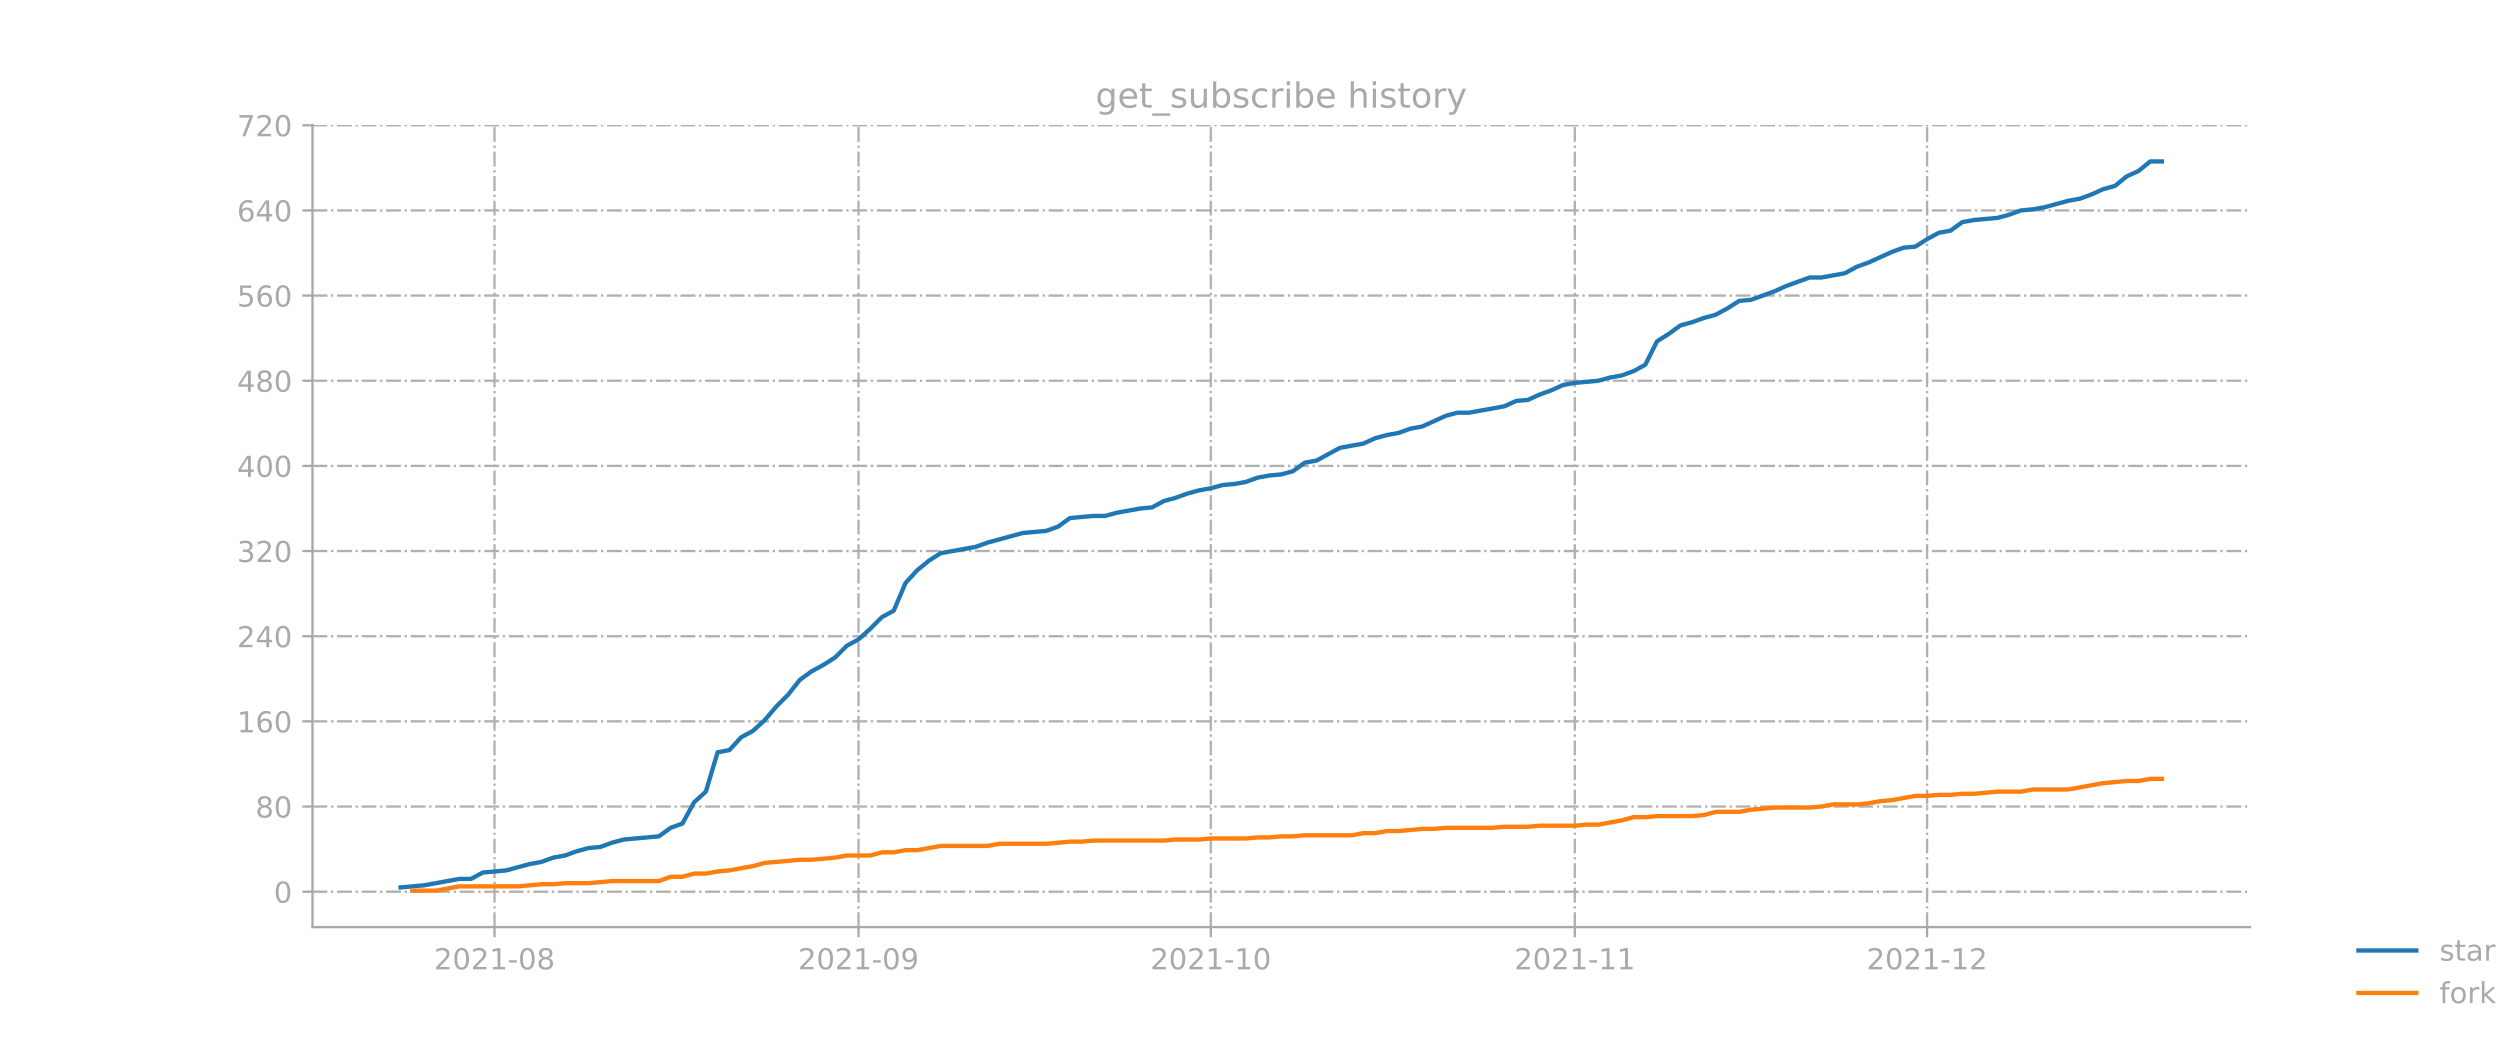
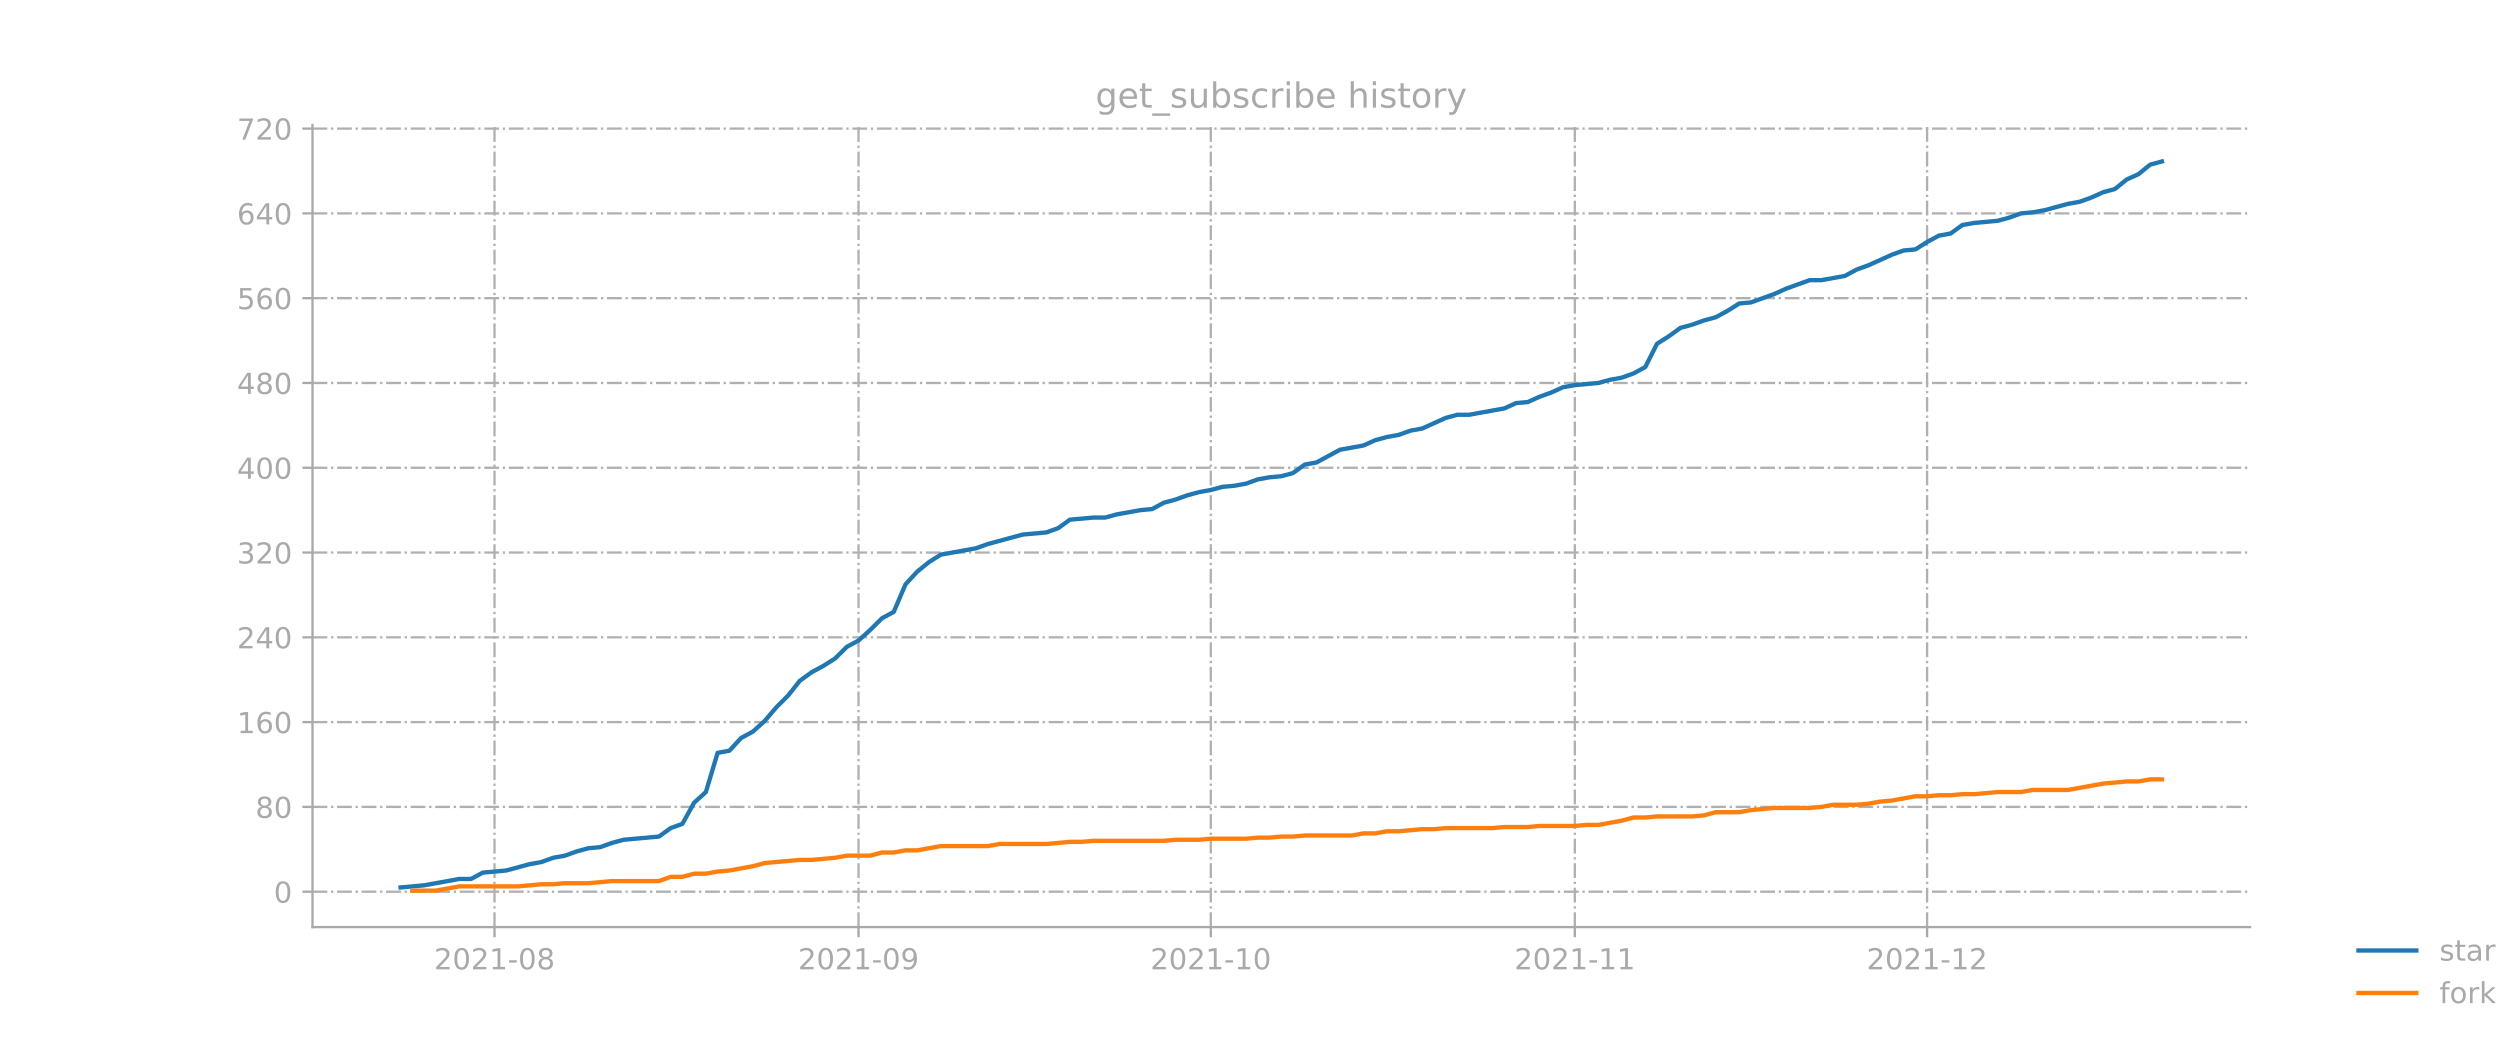
<svg xmlns="http://www.w3.org/2000/svg" xmlns:xlink="http://www.w3.org/1999/xlink" width="864pt" height="360pt" viewBox="0 0 864 360" version="1.1">
  <defs>
    <style type="text/css">*{stroke-linejoin: round; stroke-linecap: butt}</style>
  </defs>
  <g id="figure_1">
    <g id="patch_1">
      <path d="M 0 360  L 864 360  L 864 0  L 0 0  L 0 360  z " style="fill: none; opacity: 0" />
    </g>
    <g id="axes_1">
      <g id="patch_2">
        <path d="M 108 320.4  L 777.6 320.4  L 777.6 43.2  L 108 43.2  L 108 320.4  z " style="fill: none; opacity: 0" />
      </g>
      <g id="matplotlib.axis_1">
        <g id="xtick_1">
          <g id="line2d_1">
-             <path d="M 170.902 320.4  L 170.902 43.2  " clip-path="url(#pcf8a491075)" style="fill: none; stroke-dasharray: 5.12,1.28,0.8,1.28; stroke-dashoffset: 0; stroke: #b0b0b0; stroke-width: 0.8" />
+             <path d="M 170.902 320.4  L 170.902 43.2  " clip-path="url(#pa4f6f03588)" style="fill: none; stroke-dasharray: 5.12,1.28,0.8,1.28; stroke-dashoffset: 0; stroke: #b0b0b0; stroke-width: 0.8" />
          </g>
          <g id="line2d_2">
            <defs>
-               <path id="m2a01f81e28" d="M 0 0  L 0 3.5  " style="stroke: #a9a9a9; stroke-width: 0.8" />
+               <path id="m5558cc5bc2" d="M 0 0  L 0 3.5  " style="stroke: #a9a9a9; stroke-width: 0.8" />
            </defs>
            <g>
-               <use xlink:href="#m2a01f81e28" x="170.902" y="320.4" style="fill: #a9a9a9; stroke: #a9a9a9; stroke-width: 0.8" />
+               <use xlink:href="#m5558cc5bc2" x="170.902" y="320.4" style="fill: #a9a9a9; stroke: #a9a9a9; stroke-width: 0.8" />
            </g>
          </g>
          <g id="text_1">
            <g style="fill: #a9a9a9" transform="translate(150.0104 334.9984)scale(0.1 -0.1)">
              <defs>
                <path id="DejaVuSans-32" d="M 1228 531  L 3431 531  L 3431 0  L 469 0  L 469 531  Q 828 903 1448 1529  Q 2069 2156 2228 2338  Q 2531 2678 2651 2914  Q 2772 3150 2772 3378  Q 2772 3750 2511 3984  Q 2250 4219 1831 4219  Q 1534 4219 1204 4116  Q 875 4013 500 3803  L 500 4441  Q 881 4594 1212 4672  Q 1544 4750 1819 4750  Q 2544 4750 2975 4387  Q 3406 4025 3406 3419  Q 3406 3131 3298 2873  Q 3191 2616 2906 2266  Q 2828 2175 2409 1742  Q 1991 1309 1228 531  z " transform="scale(0.015625)" />
                <path id="DejaVuSans-30" d="M 2034 4250  Q 1547 4250 1301 3770  Q 1056 3291 1056 2328  Q 1056 1369 1301 889  Q 1547 409 2034 409  Q 2525 409 2770 889  Q 3016 1369 3016 2328  Q 3016 3291 2770 3770  Q 2525 4250 2034 4250  z M 2034 4750  Q 2819 4750 3233 4129  Q 3647 3509 3647 2328  Q 3647 1150 3233 529  Q 2819 -91 2034 -91  Q 1250 -91 836 529  Q 422 1150 422 2328  Q 422 3509 836 4129  Q 1250 4750 2034 4750  z " transform="scale(0.015625)" />
                <path id="DejaVuSans-31" d="M 794 531  L 1825 531  L 1825 4091  L 703 3866  L 703 4441  L 1819 4666  L 2450 4666  L 2450 531  L 3481 531  L 3481 0  L 794 0  L 794 531  z " transform="scale(0.015625)" />
                <path id="DejaVuSans-2d" d="M 313 2009  L 1997 2009  L 1997 1497  L 313 1497  L 313 2009  z " transform="scale(0.015625)" />
                <path id="DejaVuSans-38" d="M 2034 2216  Q 1584 2216 1326 1975  Q 1069 1734 1069 1313  Q 1069 891 1326 650  Q 1584 409 2034 409  Q 2484 409 2743 651  Q 3003 894 3003 1313  Q 3003 1734 2745 1975  Q 2488 2216 2034 2216  z M 1403 2484  Q 997 2584 770 2862  Q 544 3141 544 3541  Q 544 4100 942 4425  Q 1341 4750 2034 4750  Q 2731 4750 3128 4425  Q 3525 4100 3525 3541  Q 3525 3141 3298 2862  Q 3072 2584 2669 2484  Q 3125 2378 3379 2068  Q 3634 1759 3634 1313  Q 3634 634 3220 271  Q 2806 -91 2034 -91  Q 1263 -91 848 271  Q 434 634 434 1313  Q 434 1759 690 2068  Q 947 2378 1403 2484  z M 1172 3481  Q 1172 3119 1398 2916  Q 1625 2713 2034 2713  Q 2441 2713 2670 2916  Q 2900 3119 2900 3481  Q 2900 3844 2670 4047  Q 2441 4250 2034 4250  Q 1625 4250 1398 4047  Q 1172 3844 1172 3481  z " transform="scale(0.015625)" />
              </defs>
              <use xlink:href="#DejaVuSans-32" />
              <use xlink:href="#DejaVuSans-30" x="63.623" />
              <use xlink:href="#DejaVuSans-32" x="127.246" />
              <use xlink:href="#DejaVuSans-31" x="190.869" />
              <use xlink:href="#DejaVuSans-2d" x="254.492" />
              <use xlink:href="#DejaVuSans-30" x="290.576" />
              <use xlink:href="#DejaVuSans-38" x="354.199" />
            </g>
          </g>
        </g>
        <g id="xtick_2">
          <g id="line2d_3">
-             <path d="M 296.705 320.4  L 296.705 43.2  " clip-path="url(#pcf8a491075)" style="fill: none; stroke-dasharray: 5.12,1.28,0.8,1.28; stroke-dashoffset: 0; stroke: #b0b0b0; stroke-width: 0.8" />
+             <path d="M 296.705 320.4  L 296.705 43.2  " clip-path="url(#pa4f6f03588)" style="fill: none; stroke-dasharray: 5.12,1.28,0.8,1.28; stroke-dashoffset: 0; stroke: #b0b0b0; stroke-width: 0.8" />
          </g>
          <g id="line2d_4">
            <g>
-               <use xlink:href="#m2a01f81e28" x="296.705" y="320.4" style="fill: #a9a9a9; stroke: #a9a9a9; stroke-width: 0.8" />
+               <use xlink:href="#m5558cc5bc2" x="296.705" y="320.4" style="fill: #a9a9a9; stroke: #a9a9a9; stroke-width: 0.8" />
            </g>
          </g>
          <g id="text_2">
            <g style="fill: #a9a9a9" transform="translate(275.814 334.9984)scale(0.1 -0.1)">
              <defs>
                <path id="DejaVuSans-39" d="M 703 97  L 703 672  Q 941 559 1184 500  Q 1428 441 1663 441  Q 2288 441 2617 861  Q 2947 1281 2994 2138  Q 2813 1869 2534 1725  Q 2256 1581 1919 1581  Q 1219 1581 811 2004  Q 403 2428 403 3163  Q 403 3881 828 4315  Q 1253 4750 1959 4750  Q 2769 4750 3195 4129  Q 3622 3509 3622 2328  Q 3622 1225 3098 567  Q 2575 -91 1691 -91  Q 1453 -91 1209 -44  Q 966 3 703 97  z M 1959 2075  Q 2384 2075 2632 2365  Q 2881 2656 2881 3163  Q 2881 3666 2632 3958  Q 2384 4250 1959 4250  Q 1534 4250 1286 3958  Q 1038 3666 1038 3163  Q 1038 2656 1286 2365  Q 1534 2075 1959 2075  z " transform="scale(0.015625)" />
              </defs>
              <use xlink:href="#DejaVuSans-32" />
              <use xlink:href="#DejaVuSans-30" x="63.623" />
              <use xlink:href="#DejaVuSans-32" x="127.246" />
              <use xlink:href="#DejaVuSans-31" x="190.869" />
              <use xlink:href="#DejaVuSans-2d" x="254.492" />
              <use xlink:href="#DejaVuSans-30" x="290.576" />
              <use xlink:href="#DejaVuSans-39" x="354.199" />
            </g>
          </g>
        </g>
        <g id="xtick_3">
          <g id="line2d_5">
-             <path d="M 418.451 320.4  L 418.451 43.2  " clip-path="url(#pcf8a491075)" style="fill: none; stroke-dasharray: 5.12,1.28,0.8,1.28; stroke-dashoffset: 0; stroke: #b0b0b0; stroke-width: 0.8" />
+             <path d="M 418.451 320.4  L 418.451 43.2  " clip-path="url(#pa4f6f03588)" style="fill: none; stroke-dasharray: 5.12,1.28,0.8,1.28; stroke-dashoffset: 0; stroke: #b0b0b0; stroke-width: 0.8" />
          </g>
          <g id="line2d_6">
            <g>
-               <use xlink:href="#m2a01f81e28" x="418.451" y="320.4" style="fill: #a9a9a9; stroke: #a9a9a9; stroke-width: 0.8" />
+               <use xlink:href="#m5558cc5bc2" x="418.451" y="320.4" style="fill: #a9a9a9; stroke: #a9a9a9; stroke-width: 0.8" />
            </g>
          </g>
          <g id="text_3">
            <g style="fill: #a9a9a9" transform="translate(397.5595 334.9984)scale(0.1 -0.1)">
              <use xlink:href="#DejaVuSans-32" />
              <use xlink:href="#DejaVuSans-30" x="63.623" />
              <use xlink:href="#DejaVuSans-32" x="127.246" />
              <use xlink:href="#DejaVuSans-31" x="190.869" />
              <use xlink:href="#DejaVuSans-2d" x="254.492" />
              <use xlink:href="#DejaVuSans-31" x="290.576" />
              <use xlink:href="#DejaVuSans-30" x="354.199" />
            </g>
          </g>
        </g>
        <g id="xtick_4">
          <g id="line2d_7">
-             <path d="M 544.255 320.4  L 544.255 43.2  " clip-path="url(#pcf8a491075)" style="fill: none; stroke-dasharray: 5.12,1.28,0.8,1.28; stroke-dashoffset: 0; stroke: #b0b0b0; stroke-width: 0.8" />
+             <path d="M 544.255 320.4  L 544.255 43.2  " clip-path="url(#pa4f6f03588)" style="fill: none; stroke-dasharray: 5.12,1.28,0.8,1.28; stroke-dashoffset: 0; stroke: #b0b0b0; stroke-width: 0.8" />
          </g>
          <g id="line2d_8">
            <g>
-               <use xlink:href="#m2a01f81e28" x="544.255" y="320.4" style="fill: #a9a9a9; stroke: #a9a9a9; stroke-width: 0.8" />
+               <use xlink:href="#m5558cc5bc2" x="544.255" y="320.4" style="fill: #a9a9a9; stroke: #a9a9a9; stroke-width: 0.8" />
            </g>
          </g>
          <g id="text_4">
            <g style="fill: #a9a9a9" transform="translate(523.3631 334.9984)scale(0.1 -0.1)">
              <use xlink:href="#DejaVuSans-32" />
              <use xlink:href="#DejaVuSans-30" x="63.623" />
              <use xlink:href="#DejaVuSans-32" x="127.246" />
              <use xlink:href="#DejaVuSans-31" x="190.869" />
              <use xlink:href="#DejaVuSans-2d" x="254.492" />
              <use xlink:href="#DejaVuSans-31" x="290.576" />
              <use xlink:href="#DejaVuSans-31" x="354.199" />
            </g>
          </g>
        </g>
        <g id="xtick_5">
          <g id="line2d_9">
-             <path d="M 666 320.4  L 666 43.2  " clip-path="url(#pcf8a491075)" style="fill: none; stroke-dasharray: 5.12,1.28,0.8,1.28; stroke-dashoffset: 0; stroke: #b0b0b0; stroke-width: 0.8" />
+             <path d="M 666 320.4  L 666 43.2  " clip-path="url(#pa4f6f03588)" style="fill: none; stroke-dasharray: 5.12,1.28,0.8,1.28; stroke-dashoffset: 0; stroke: #b0b0b0; stroke-width: 0.8" />
          </g>
          <g id="line2d_10">
            <g>
-               <use xlink:href="#m2a01f81e28" x="666" y="320.4" style="fill: #a9a9a9; stroke: #a9a9a9; stroke-width: 0.8" />
+               <use xlink:href="#m5558cc5bc2" x="666" y="320.4" style="fill: #a9a9a9; stroke: #a9a9a9; stroke-width: 0.8" />
            </g>
          </g>
          <g id="text_5">
            <g style="fill: #a9a9a9" transform="translate(645.1086 334.9984)scale(0.1 -0.1)">
              <use xlink:href="#DejaVuSans-32" />
              <use xlink:href="#DejaVuSans-30" x="63.623" />
              <use xlink:href="#DejaVuSans-32" x="127.246" />
              <use xlink:href="#DejaVuSans-31" x="190.869" />
              <use xlink:href="#DejaVuSans-2d" x="254.492" />
              <use xlink:href="#DejaVuSans-31" x="290.576" />
              <use xlink:href="#DejaVuSans-32" x="354.199" />
            </g>
          </g>
        </g>
      </g>
      <g id="matplotlib.axis_2">
        <g id="ytick_1">
          <g id="line2d_11">
-             <path d="M 108 308.168  L 777.6 308.168  " clip-path="url(#pcf8a491075)" style="fill: none; stroke-dasharray: 5.12,1.28,0.8,1.28; stroke-dashoffset: 0; stroke: #b0b0b0; stroke-width: 0.8" />
+             <path d="M 108 308.166  L 777.6 308.166  " clip-path="url(#pa4f6f03588)" style="fill: none; stroke-dasharray: 5.12,1.28,0.8,1.28; stroke-dashoffset: 0; stroke: #b0b0b0; stroke-width: 0.8" />
          </g>
          <g id="line2d_12">
            <defs>
-               <path id="m33d801a191" d="M 0 0  L -3.5 0  " style="stroke: #a9a9a9; stroke-width: 0.8" />
+               <path id="me61e5d5f44" d="M 0 0  L -3.5 0  " style="stroke: #a9a9a9; stroke-width: 0.8" />
            </defs>
            <g>
-               <use xlink:href="#m33d801a191" x="108" y="308.168" style="fill: #a9a9a9; stroke: #a9a9a9; stroke-width: 0.8" />
+               <use xlink:href="#me61e5d5f44" x="108" y="308.166" style="fill: #a9a9a9; stroke: #a9a9a9; stroke-width: 0.8" />
            </g>
          </g>
          <g id="text_6">
-             <g style="fill: #a9a9a9" transform="translate(94.6375 311.9671)scale(0.1 -0.1)">
+             <g style="fill: #a9a9a9" transform="translate(94.6375 311.9655)scale(0.1 -0.1)">
              <use xlink:href="#DejaVuSans-30" />
            </g>
          </g>
        </g>
        <g id="ytick_2">
          <g id="line2d_13">
-             <path d="M 108 278.737  L 777.6 278.737  " clip-path="url(#pcf8a491075)" style="fill: none; stroke-dasharray: 5.12,1.28,0.8,1.28; stroke-dashoffset: 0; stroke: #b0b0b0; stroke-width: 0.8" />
+             <path d="M 108 278.864  L 777.6 278.864  " clip-path="url(#pa4f6f03588)" style="fill: none; stroke-dasharray: 5.12,1.28,0.8,1.28; stroke-dashoffset: 0; stroke: #b0b0b0; stroke-width: 0.8" />
          </g>
          <g id="line2d_14">
            <g>
-               <use xlink:href="#m33d801a191" x="108" y="278.737" style="fill: #a9a9a9; stroke: #a9a9a9; stroke-width: 0.8" />
+               <use xlink:href="#me61e5d5f44" x="108" y="278.864" style="fill: #a9a9a9; stroke: #a9a9a9; stroke-width: 0.8" />
            </g>
          </g>
          <g id="text_7">
-             <g style="fill: #a9a9a9" transform="translate(88.275 282.5364)scale(0.1 -0.1)">
+             <g style="fill: #a9a9a9" transform="translate(88.275 282.6632)scale(0.1 -0.1)">
              <use xlink:href="#DejaVuSans-38" />
              <use xlink:href="#DejaVuSans-30" x="63.623" />
            </g>
          </g>
        </g>
        <g id="ytick_3">
          <g id="line2d_15">
-             <path d="M 108 249.307  L 777.6 249.307  " clip-path="url(#pcf8a491075)" style="fill: none; stroke-dasharray: 5.12,1.28,0.8,1.28; stroke-dashoffset: 0; stroke: #b0b0b0; stroke-width: 0.8" />
+             <path d="M 108 249.562  L 777.6 249.562  " clip-path="url(#pa4f6f03588)" style="fill: none; stroke-dasharray: 5.12,1.28,0.8,1.28; stroke-dashoffset: 0; stroke: #b0b0b0; stroke-width: 0.8" />
          </g>
          <g id="line2d_16">
            <g>
-               <use xlink:href="#m33d801a191" x="108" y="249.307" style="fill: #a9a9a9; stroke: #a9a9a9; stroke-width: 0.8" />
+               <use xlink:href="#me61e5d5f44" x="108" y="249.562" style="fill: #a9a9a9; stroke: #a9a9a9; stroke-width: 0.8" />
            </g>
          </g>
          <g id="text_8">
-             <g style="fill: #a9a9a9" transform="translate(81.9125 253.1058)scale(0.1 -0.1)">
+             <g style="fill: #a9a9a9" transform="translate(81.9125 253.3608)scale(0.1 -0.1)">
              <defs>
                <path id="DejaVuSans-36" d="M 2113 2584  Q 1688 2584 1439 2293  Q 1191 2003 1191 1497  Q 1191 994 1439 701  Q 1688 409 2113 409  Q 2538 409 2786 701  Q 3034 994 3034 1497  Q 3034 2003 2786 2293  Q 2538 2584 2113 2584  z M 3366 4563  L 3366 3988  Q 3128 4100 2886 4159  Q 2644 4219 2406 4219  Q 1781 4219 1451 3797  Q 1122 3375 1075 2522  Q 1259 2794 1537 2939  Q 1816 3084 2150 3084  Q 2853 3084 3261 2657  Q 3669 2231 3669 1497  Q 3669 778 3244 343  Q 2819 -91 2113 -91  Q 1303 -91 875 529  Q 447 1150 447 2328  Q 447 3434 972 4092  Q 1497 4750 2381 4750  Q 2619 4750 2861 4703  Q 3103 4656 3366 4563  z " transform="scale(0.015625)" />
              </defs>
              <use xlink:href="#DejaVuSans-31" />
              <use xlink:href="#DejaVuSans-36" x="63.623" />
              <use xlink:href="#DejaVuSans-30" x="127.246" />
            </g>
          </g>
        </g>
        <g id="ytick_4">
          <g id="line2d_17">
-             <path d="M 108 219.876  L 777.6 219.876  " clip-path="url(#pcf8a491075)" style="fill: none; stroke-dasharray: 5.12,1.28,0.8,1.28; stroke-dashoffset: 0; stroke: #b0b0b0; stroke-width: 0.8" />
+             <path d="M 108 220.259  L 777.6 220.259  " clip-path="url(#pa4f6f03588)" style="fill: none; stroke-dasharray: 5.12,1.28,0.8,1.28; stroke-dashoffset: 0; stroke: #b0b0b0; stroke-width: 0.8" />
          </g>
          <g id="line2d_18">
            <g>
-               <use xlink:href="#m33d801a191" x="108" y="219.876" style="fill: #a9a9a9; stroke: #a9a9a9; stroke-width: 0.8" />
+               <use xlink:href="#me61e5d5f44" x="108" y="220.259" style="fill: #a9a9a9; stroke: #a9a9a9; stroke-width: 0.8" />
            </g>
          </g>
          <g id="text_9">
-             <g style="fill: #a9a9a9" transform="translate(81.9125 223.6751)scale(0.1 -0.1)">
+             <g style="fill: #a9a9a9" transform="translate(81.9125 224.0585)scale(0.1 -0.1)">
              <defs>
                <path id="DejaVuSans-34" d="M 2419 4116  L 825 1625  L 2419 1625  L 2419 4116  z M 2253 4666  L 3047 4666  L 3047 1625  L 3713 1625  L 3713 1100  L 3047 1100  L 3047 0  L 2419 0  L 2419 1100  L 313 1100  L 313 1709  L 2253 4666  z " transform="scale(0.015625)" />
              </defs>
              <use xlink:href="#DejaVuSans-32" />
              <use xlink:href="#DejaVuSans-34" x="63.623" />
              <use xlink:href="#DejaVuSans-30" x="127.246" />
            </g>
          </g>
        </g>
        <g id="ytick_5">
          <g id="line2d_19">
-             <path d="M 108 190.445  L 777.6 190.445  " clip-path="url(#pcf8a491075)" style="fill: none; stroke-dasharray: 5.12,1.28,0.8,1.28; stroke-dashoffset: 0; stroke: #b0b0b0; stroke-width: 0.8" />
+             <path d="M 108 190.957  L 777.6 190.957  " clip-path="url(#pa4f6f03588)" style="fill: none; stroke-dasharray: 5.12,1.28,0.8,1.28; stroke-dashoffset: 0; stroke: #b0b0b0; stroke-width: 0.8" />
          </g>
          <g id="line2d_20">
            <g>
-               <use xlink:href="#m33d801a191" x="108" y="190.445" style="fill: #a9a9a9; stroke: #a9a9a9; stroke-width: 0.8" />
+               <use xlink:href="#me61e5d5f44" x="108" y="190.957" style="fill: #a9a9a9; stroke: #a9a9a9; stroke-width: 0.8" />
            </g>
          </g>
          <g id="text_10">
-             <g style="fill: #a9a9a9" transform="translate(81.9125 194.2445)scale(0.1 -0.1)">
+             <g style="fill: #a9a9a9" transform="translate(81.9125 194.7562)scale(0.1 -0.1)">
              <defs>
                <path id="DejaVuSans-33" d="M 2597 2516  Q 3050 2419 3304 2112  Q 3559 1806 3559 1356  Q 3559 666 3084 287  Q 2609 -91 1734 -91  Q 1441 -91 1130 -33  Q 819 25 488 141  L 488 750  Q 750 597 1062 519  Q 1375 441 1716 441  Q 2309 441 2620 675  Q 2931 909 2931 1356  Q 2931 1769 2642 2001  Q 2353 2234 1838 2234  L 1294 2234  L 1294 2753  L 1863 2753  Q 2328 2753 2575 2939  Q 2822 3125 2822 3475  Q 2822 3834 2567 4026  Q 2313 4219 1838 4219  Q 1578 4219 1281 4162  Q 984 4106 628 3988  L 628 4550  Q 988 4650 1302 4700  Q 1616 4750 1894 4750  Q 2613 4750 3031 4423  Q 3450 4097 3450 3541  Q 3450 3153 3228 2886  Q 3006 2619 2597 2516  z " transform="scale(0.015625)" />
              </defs>
              <use xlink:href="#DejaVuSans-33" />
              <use xlink:href="#DejaVuSans-32" x="63.623" />
              <use xlink:href="#DejaVuSans-30" x="127.246" />
            </g>
          </g>
        </g>
        <g id="ytick_6">
          <g id="line2d_21">
-             <path d="M 108 161.015  L 777.6 161.015  " clip-path="url(#pcf8a491075)" style="fill: none; stroke-dasharray: 5.12,1.28,0.8,1.28; stroke-dashoffset: 0; stroke: #b0b0b0; stroke-width: 0.8" />
+             <path d="M 108 161.655  L 777.6 161.655  " clip-path="url(#pa4f6f03588)" style="fill: none; stroke-dasharray: 5.12,1.28,0.8,1.28; stroke-dashoffset: 0; stroke: #b0b0b0; stroke-width: 0.8" />
          </g>
          <g id="line2d_22">
            <g>
-               <use xlink:href="#m33d801a191" x="108" y="161.015" style="fill: #a9a9a9; stroke: #a9a9a9; stroke-width: 0.8" />
+               <use xlink:href="#me61e5d5f44" x="108" y="161.655" style="fill: #a9a9a9; stroke: #a9a9a9; stroke-width: 0.8" />
            </g>
          </g>
          <g id="text_11">
-             <g style="fill: #a9a9a9" transform="translate(81.9125 164.8138)scale(0.1 -0.1)">
+             <g style="fill: #a9a9a9" transform="translate(81.9125 165.4539)scale(0.1 -0.1)">
              <use xlink:href="#DejaVuSans-34" />
              <use xlink:href="#DejaVuSans-30" x="63.623" />
              <use xlink:href="#DejaVuSans-30" x="127.246" />
            </g>
          </g>
        </g>
        <g id="ytick_7">
          <g id="line2d_23">
-             <path d="M 108 131.584  L 777.6 131.584  " clip-path="url(#pcf8a491075)" style="fill: none; stroke-dasharray: 5.12,1.28,0.8,1.28; stroke-dashoffset: 0; stroke: #b0b0b0; stroke-width: 0.8" />
+             <path d="M 108 132.352  L 777.6 132.352  " clip-path="url(#pa4f6f03588)" style="fill: none; stroke-dasharray: 5.12,1.28,0.8,1.28; stroke-dashoffset: 0; stroke: #b0b0b0; stroke-width: 0.8" />
          </g>
          <g id="line2d_24">
            <g>
-               <use xlink:href="#m33d801a191" x="108" y="131.584" style="fill: #a9a9a9; stroke: #a9a9a9; stroke-width: 0.8" />
+               <use xlink:href="#me61e5d5f44" x="108" y="132.352" style="fill: #a9a9a9; stroke: #a9a9a9; stroke-width: 0.8" />
            </g>
          </g>
          <g id="text_12">
-             <g style="fill: #a9a9a9" transform="translate(81.9125 135.3832)scale(0.1 -0.1)">
+             <g style="fill: #a9a9a9" transform="translate(81.9125 136.1515)scale(0.1 -0.1)">
              <use xlink:href="#DejaVuSans-34" />
              <use xlink:href="#DejaVuSans-38" x="63.623" />
              <use xlink:href="#DejaVuSans-30" x="127.246" />
            </g>
          </g>
        </g>
        <g id="ytick_8">
          <g id="line2d_25">
-             <path d="M 108 102.153  L 777.6 102.153  " clip-path="url(#pcf8a491075)" style="fill: none; stroke-dasharray: 5.12,1.28,0.8,1.28; stroke-dashoffset: 0; stroke: #b0b0b0; stroke-width: 0.8" />
+             <path d="M 108 103.05  L 777.6 103.05  " clip-path="url(#pa4f6f03588)" style="fill: none; stroke-dasharray: 5.12,1.28,0.8,1.28; stroke-dashoffset: 0; stroke: #b0b0b0; stroke-width: 0.8" />
          </g>
          <g id="line2d_26">
            <g>
-               <use xlink:href="#m33d801a191" x="108" y="102.153" style="fill: #a9a9a9; stroke: #a9a9a9; stroke-width: 0.8" />
+               <use xlink:href="#me61e5d5f44" x="108" y="103.05" style="fill: #a9a9a9; stroke: #a9a9a9; stroke-width: 0.8" />
            </g>
          </g>
          <g id="text_13">
-             <g style="fill: #a9a9a9" transform="translate(81.9125 105.9525)scale(0.1 -0.1)">
+             <g style="fill: #a9a9a9" transform="translate(81.9125 106.8492)scale(0.1 -0.1)">
              <defs>
                <path id="DejaVuSans-35" d="M 691 4666  L 3169 4666  L 3169 4134  L 1269 4134  L 1269 2991  Q 1406 3038 1543 3061  Q 1681 3084 1819 3084  Q 2600 3084 3056 2656  Q 3513 2228 3513 1497  Q 3513 744 3044 326  Q 2575 -91 1722 -91  Q 1428 -91 1123 -41  Q 819 9 494 109  L 494 744  Q 775 591 1075 516  Q 1375 441 1709 441  Q 2250 441 2565 725  Q 2881 1009 2881 1497  Q 2881 1984 2565 2268  Q 2250 2553 1709 2553  Q 1456 2553 1204 2497  Q 953 2441 691 2322  L 691 4666  z " transform="scale(0.015625)" />
              </defs>
              <use xlink:href="#DejaVuSans-35" />
              <use xlink:href="#DejaVuSans-36" x="63.623" />
              <use xlink:href="#DejaVuSans-30" x="127.246" />
            </g>
          </g>
        </g>
        <g id="ytick_9">
          <g id="line2d_27">
-             <path d="M 108 72.723  L 777.6 72.723  " clip-path="url(#pcf8a491075)" style="fill: none; stroke-dasharray: 5.12,1.28,0.8,1.28; stroke-dashoffset: 0; stroke: #b0b0b0; stroke-width: 0.8" />
+             <path d="M 108 73.748  L 777.6 73.748  " clip-path="url(#pa4f6f03588)" style="fill: none; stroke-dasharray: 5.12,1.28,0.8,1.28; stroke-dashoffset: 0; stroke: #b0b0b0; stroke-width: 0.8" />
          </g>
          <g id="line2d_28">
            <g>
-               <use xlink:href="#m33d801a191" x="108" y="72.723" style="fill: #a9a9a9; stroke: #a9a9a9; stroke-width: 0.8" />
+               <use xlink:href="#me61e5d5f44" x="108" y="73.748" style="fill: #a9a9a9; stroke: #a9a9a9; stroke-width: 0.8" />
            </g>
          </g>
          <g id="text_14">
-             <g style="fill: #a9a9a9" transform="translate(81.9125 76.52185)scale(0.1 -0.1)">
+             <g style="fill: #a9a9a9" transform="translate(81.9125 77.54689)scale(0.1 -0.1)">
              <use xlink:href="#DejaVuSans-36" />
              <use xlink:href="#DejaVuSans-34" x="63.623" />
              <use xlink:href="#DejaVuSans-30" x="127.246" />
            </g>
          </g>
        </g>
        <g id="ytick_10">
          <g id="line2d_29">
-             <path d="M 108 43.292  L 777.6 43.292  " clip-path="url(#pcf8a491075)" style="fill: none; stroke-dasharray: 5.12,1.28,0.8,1.28; stroke-dashoffset: 0; stroke: #b0b0b0; stroke-width: 0.8" />
+             <path d="M 108 44.445  L 777.6 44.445  " clip-path="url(#pa4f6f03588)" style="fill: none; stroke-dasharray: 5.12,1.28,0.8,1.28; stroke-dashoffset: 0; stroke: #b0b0b0; stroke-width: 0.8" />
          </g>
          <g id="line2d_30">
            <g>
-               <use xlink:href="#m33d801a191" x="108" y="43.292" style="fill: #a9a9a9; stroke: #a9a9a9; stroke-width: 0.8" />
+               <use xlink:href="#me61e5d5f44" x="108" y="44.445" style="fill: #a9a9a9; stroke: #a9a9a9; stroke-width: 0.8" />
            </g>
          </g>
          <g id="text_15">
-             <g style="fill: #a9a9a9" transform="translate(81.9125 47.09119)scale(0.1 -0.1)">
+             <g style="fill: #a9a9a9" transform="translate(81.9125 48.24457)scale(0.1 -0.1)">
              <defs>
                <path id="DejaVuSans-37" d="M 525 4666  L 3525 4666  L 3525 4397  L 1831 0  L 1172 0  L 2766 4134  L 525 4134  L 525 4666  z " transform="scale(0.015625)" />
              </defs>
              <use xlink:href="#DejaVuSans-37" />
              <use xlink:href="#DejaVuSans-32" x="63.623" />
              <use xlink:href="#DejaVuSans-30" x="127.246" />
            </g>
          </g>
        </g>
      </g>
      <g id="line2d_31">
-         <path d="M 138.436 306.696  L 146.553 305.961  L 158.727 303.753  L 162.785 303.753  L 166.844 301.546  L 174.96 300.81  L 183.076 298.603  L 187.135 297.867  L 191.193 296.396  L 195.251 295.66  L 199.309 294.188  L 203.367 293.085  L 207.425 292.717  L 211.484 291.245  L 215.542 290.142  L 227.716 289.038  L 231.775 286.095  L 235.833 284.623  L 239.891 277.266  L 243.949 273.587  L 248.007 259.975  L 252.065 259.239  L 256.124 254.825  L 260.182 252.618  L 264.24 248.939  L 268.298 244.156  L 272.356 240.109  L 276.415 234.959  L 280.473 232.016  L 284.531 229.809  L 288.589 227.234  L 292.647 223.187  L 296.705 220.98  L 300.764 217.301  L 304.822 213.254  L 308.88 211.047  L 312.938 201.482  L 316.996 197.067  L 321.055 193.756  L 325.113 191.181  L 337.287 188.974  L 341.345 187.502  L 353.52 184.191  L 361.636 183.455  L 365.695 181.984  L 369.753 179.041  L 377.869 178.305  L 381.927 178.305  L 385.985 177.201  L 394.102 175.73  L 398.16 175.362  L 402.218 173.155  L 406.276 172.051  L 410.335 170.58  L 414.393 169.476  L 418.451 168.74  L 422.509 167.636  L 426.567 167.269  L 430.625 166.533  L 434.684 165.061  L 438.742 164.326  L 442.8 163.958  L 446.858 162.854  L 450.916 159.911  L 454.975 159.175  L 463.091 154.761  L 471.207 153.289  L 475.265 151.45  L 479.324 150.346  L 483.382 149.61  L 487.44 148.139  L 491.498 147.403  L 499.615 143.724  L 503.673 142.62  L 507.731 142.62  L 519.905 140.413  L 523.964 138.574  L 528.022 138.206  L 532.08 136.366  L 536.138 134.895  L 540.196 133.055  L 544.255 132.32  L 552.371 131.584  L 556.429 130.48  L 560.487 129.745  L 564.545 128.273  L 568.604 126.066  L 572.662 117.972  L 576.72 115.397  L 580.778 112.454  L 584.836 111.35  L 588.895 109.879  L 592.953 108.775  L 597.011 106.568  L 601.069 103.993  L 605.127 103.625  L 613.244 100.682  L 617.302 98.842  L 625.418 95.899  L 629.476 95.899  L 637.593 94.428  L 641.651 92.22  L 645.709 90.749  L 653.825 87.07  L 657.884 85.599  L 661.942 85.231  L 666 82.655  L 670.058 80.448  L 674.116 79.712  L 678.175 76.769  L 682.233 76.034  L 690.349 75.298  L 694.407 74.194  L 698.465 72.723  L 702.524 72.355  L 706.582 71.619  L 714.698 69.412  L 718.756 68.676  L 722.815 67.204  L 726.873 65.365  L 730.931 64.261  L 734.989 60.95  L 739.047 59.111  L 743.105 55.8  L 747.164 55.8  L 747.164 55.8  " clip-path="url(#pcf8a491075)" style="fill: none; stroke: #1f77b4; stroke-width: 1.5; stroke-linecap: square" />
+         <path d="M 138.436 306.701  L 146.553 305.969  L 158.727 303.771  L 162.785 303.771  L 166.844 301.573  L 174.96 300.841  L 183.076 298.643  L 187.135 297.91  L 191.193 296.445  L 195.251 295.713  L 199.309 294.248  L 203.367 293.149  L 207.425 292.783  L 211.484 291.317  L 215.542 290.219  L 227.716 289.12  L 231.775 286.19  L 235.833 284.724  L 239.891 277.399  L 243.949 273.736  L 248.007 260.184  L 252.065 259.451  L 256.124 255.056  L 260.182 252.858  L 264.24 249.195  L 268.298 244.434  L 272.356 240.405  L 276.415 235.277  L 280.473 232.347  L 284.531 230.149  L 288.589 227.585  L 292.647 223.556  L 296.705 221.358  L 300.764 217.695  L 304.822 213.666  L 308.88 211.469  L 312.938 201.945  L 316.996 197.55  L 321.055 194.253  L 325.113 191.69  L 337.287 189.492  L 341.345 188.027  L 353.52 184.73  L 361.636 183.998  L 365.695 182.533  L 369.753 179.602  L 377.869 178.87  L 381.927 178.87  L 385.985 177.771  L 394.102 176.306  L 398.16 175.94  L 402.218 173.742  L 406.276 172.643  L 410.335 171.178  L 414.393 170.079  L 418.451 169.347  L 422.509 168.248  L 426.567 167.881  L 430.625 167.149  L 434.684 165.684  L 438.742 164.951  L 442.8 164.585  L 446.858 163.486  L 450.916 160.556  L 454.975 159.823  L 463.091 155.428  L 471.207 153.963  L 475.265 152.131  L 479.324 151.033  L 483.382 150.3  L 487.44 148.835  L 491.498 148.102  L 499.615 144.44  L 503.673 143.341  L 507.731 143.341  L 519.905 141.143  L 523.964 139.312  L 528.022 138.945  L 532.08 137.114  L 536.138 135.649  L 540.196 133.817  L 544.255 133.085  L 552.371 132.352  L 556.429 131.253  L 560.487 130.521  L 564.545 129.056  L 568.604 126.858  L 572.662 118.8  L 576.72 116.236  L 580.778 113.306  L 584.836 112.207  L 588.895 110.742  L 592.953 109.643  L 597.011 107.445  L 601.069 104.881  L 605.127 104.515  L 613.244 101.585  L 617.302 99.753  L 625.418 96.823  L 629.476 96.823  L 637.593 95.358  L 641.651 93.16  L 645.709 91.695  L 653.825 88.033  L 657.884 86.567  L 661.942 86.201  L 666 83.637  L 670.058 81.44  L 674.116 80.707  L 678.175 77.777  L 682.233 77.044  L 690.349 76.312  L 694.407 75.213  L 698.465 73.748  L 702.524 73.381  L 706.582 72.649  L 714.698 70.451  L 718.756 69.719  L 722.815 68.253  L 726.873 66.422  L 730.931 65.323  L 734.989 62.027  L 739.047 60.195  L 743.105 56.899  L 747.164 55.8  L 747.164 55.8  " clip-path="url(#pa4f6f03588)" style="fill: none; stroke: #1f77b4; stroke-width: 1.5; stroke-linecap: square" />
      </g>
      <g id="line2d_32">
-         <path d="M 142.495 307.8  L 150.611 307.8  L 158.727 306.328  L 179.018 306.328  L 187.135 305.593  L 191.193 305.593  L 195.251 305.225  L 203.367 305.225  L 211.484 304.489  L 227.716 304.489  L 231.775 303.018  L 235.833 303.018  L 239.891 301.914  L 243.949 301.914  L 248.007 301.178  L 252.065 300.81  L 260.182 299.339  L 264.24 298.235  L 276.415 297.131  L 280.473 297.131  L 288.589 296.396  L 292.647 295.66  L 300.764 295.66  L 304.822 294.556  L 308.88 294.556  L 312.938 293.82  L 316.996 293.82  L 325.113 292.349  L 341.345 292.349  L 345.404 291.613  L 361.636 291.613  L 369.753 290.877  L 373.811 290.877  L 377.869 290.509  L 402.218 290.509  L 406.276 290.142  L 414.393 290.142  L 418.451 289.774  L 430.625 289.774  L 434.684 289.406  L 438.742 289.406  L 442.8 289.038  L 446.858 289.038  L 450.916 288.67  L 467.149 288.67  L 471.207 287.934  L 475.265 287.934  L 479.324 287.199  L 483.382 287.199  L 491.498 286.463  L 495.556 286.463  L 499.615 286.095  L 515.847 286.095  L 519.905 285.727  L 528.022 285.727  L 532.08 285.359  L 544.255 285.359  L 548.313 284.991  L 552.371 284.991  L 560.487 283.52  L 564.545 282.416  L 568.604 282.416  L 572.662 282.048  L 584.836 282.048  L 588.895 281.68  L 592.953 280.577  L 601.069 280.577  L 605.127 279.841  L 613.244 279.105  L 625.418 279.105  L 629.476 278.737  L 633.535 278.001  L 641.651 278.001  L 645.709 277.634  L 649.767 276.898  L 653.825 276.53  L 661.942 275.058  L 666 275.058  L 670.058 274.691  L 674.116 274.691  L 678.175 274.323  L 682.233 274.323  L 690.349 273.587  L 698.465 273.587  L 702.524 272.851  L 714.698 272.851  L 726.873 270.644  L 734.989 269.908  L 739.047 269.908  L 743.105 269.172  L 747.164 269.172  L 747.164 269.172  " clip-path="url(#pcf8a491075)" style="fill: none; stroke: #ff7f0e; stroke-width: 1.5; stroke-linecap: square" />
+         <path d="M 142.495 307.8  L 150.611 307.8  L 158.727 306.335  L 179.018 306.335  L 187.135 305.602  L 191.193 305.602  L 195.251 305.236  L 203.367 305.236  L 211.484 304.503  L 227.716 304.503  L 231.775 303.038  L 235.833 303.038  L 239.891 301.94  L 243.949 301.94  L 248.007 301.207  L 252.065 300.841  L 260.182 299.376  L 264.24 298.277  L 276.415 297.178  L 280.473 297.178  L 288.589 296.445  L 292.647 295.713  L 300.764 295.713  L 304.822 294.614  L 308.88 294.614  L 312.938 293.881  L 316.996 293.881  L 325.113 292.416  L 341.345 292.416  L 345.404 291.684  L 361.636 291.684  L 369.753 290.951  L 373.811 290.951  L 377.869 290.585  L 402.218 290.585  L 406.276 290.219  L 414.393 290.219  L 418.451 289.852  L 430.625 289.852  L 434.684 289.486  L 438.742 289.486  L 442.8 289.12  L 446.858 289.12  L 450.916 288.753  L 467.149 288.753  L 471.207 288.021  L 475.265 288.021  L 479.324 287.288  L 483.382 287.288  L 491.498 286.556  L 495.556 286.556  L 499.615 286.19  L 515.847 286.19  L 519.905 285.823  L 528.022 285.823  L 532.08 285.457  L 544.255 285.457  L 548.313 285.091  L 552.371 285.091  L 560.487 283.626  L 564.545 282.527  L 568.604 282.527  L 572.662 282.16  L 584.836 282.16  L 588.895 281.794  L 592.953 280.695  L 601.069 280.695  L 605.127 279.963  L 613.244 279.23  L 625.418 279.23  L 629.476 278.864  L 633.535 278.131  L 641.651 278.131  L 645.709 277.765  L 649.767 277.033  L 653.825 276.666  L 661.942 275.201  L 666 275.201  L 670.058 274.835  L 674.116 274.835  L 678.175 274.469  L 682.233 274.469  L 690.349 273.736  L 698.465 273.736  L 702.524 273.003  L 714.698 273.003  L 726.873 270.806  L 734.989 270.073  L 739.047 270.073  L 743.105 269.341  L 747.164 269.341  L 747.164 269.341  " clip-path="url(#pa4f6f03588)" style="fill: none; stroke: #ff7f0e; stroke-width: 1.5; stroke-linecap: square" />
      </g>
      <g id="patch_3">
        <path d="M 108 320.4  L 108 43.2  " style="fill: none; stroke: #a9a9a9; stroke-width: 0.8; stroke-linejoin: miter; stroke-linecap: square" />
      </g>
      <g id="patch_4">
        <path d="M 777.6 320.4  L 777.6 43.2  " style="fill: none" />
      </g>
      <g id="patch_5">
        <path d="M 108 320.4  L 777.6 320.4  " style="fill: none; stroke: #a9a9a9; stroke-width: 0.8; stroke-linejoin: miter; stroke-linecap: square" />
      </g>
      <g id="patch_6">
        <path d="M 108 43.2  L 777.6 43.2  " style="fill: none" />
      </g>
      <g id="text_16">
        <g style="fill: #a9a9a9" transform="translate(378.6075 37.2)scale(0.12 -0.12)">
          <defs>
            <path id="DejaVuSans-67" d="M 2906 1791  Q 2906 2416 2648 2759  Q 2391 3103 1925 3103  Q 1463 3103 1205 2759  Q 947 2416 947 1791  Q 947 1169 1205 825  Q 1463 481 1925 481  Q 2391 481 2648 825  Q 2906 1169 2906 1791  z M 3481 434  Q 3481 -459 3084 -895  Q 2688 -1331 1869 -1331  Q 1566 -1331 1297 -1286  Q 1028 -1241 775 -1147  L 775 -588  Q 1028 -725 1275 -790  Q 1522 -856 1778 -856  Q 2344 -856 2625 -561  Q 2906 -266 2906 331  L 2906 616  Q 2728 306 2450 153  Q 2172 0 1784 0  Q 1141 0 747 490  Q 353 981 353 1791  Q 353 2603 747 3093  Q 1141 3584 1784 3584  Q 2172 3584 2450 3431  Q 2728 3278 2906 2969  L 2906 3500  L 3481 3500  L 3481 434  z " transform="scale(0.015625)" />
            <path id="DejaVuSans-65" d="M 3597 1894  L 3597 1613  L 953 1613  Q 991 1019 1311 708  Q 1631 397 2203 397  Q 2534 397 2845 478  Q 3156 559 3463 722  L 3463 178  Q 3153 47 2828 -22  Q 2503 -91 2169 -91  Q 1331 -91 842 396  Q 353 884 353 1716  Q 353 2575 817 3079  Q 1281 3584 2069 3584  Q 2775 3584 3186 3129  Q 3597 2675 3597 1894  z M 3022 2063  Q 3016 2534 2758 2815  Q 2500 3097 2075 3097  Q 1594 3097 1305 2825  Q 1016 2553 972 2059  L 3022 2063  z " transform="scale(0.015625)" />
            <path id="DejaVuSans-74" d="M 1172 4494  L 1172 3500  L 2356 3500  L 2356 3053  L 1172 3053  L 1172 1153  Q 1172 725 1289 603  Q 1406 481 1766 481  L 2356 481  L 2356 0  L 1766 0  Q 1100 0 847 248  Q 594 497 594 1153  L 594 3053  L 172 3053  L 172 3500  L 594 3500  L 594 4494  L 1172 4494  z " transform="scale(0.015625)" />
            <path id="DejaVuSans-5f" d="M 3263 -1063  L 3263 -1509  L -63 -1509  L -63 -1063  L 3263 -1063  z " transform="scale(0.015625)" />
            <path id="DejaVuSans-73" d="M 2834 3397  L 2834 2853  Q 2591 2978 2328 3040  Q 2066 3103 1784 3103  Q 1356 3103 1142 2972  Q 928 2841 928 2578  Q 928 2378 1081 2264  Q 1234 2150 1697 2047  L 1894 2003  Q 2506 1872 2764 1633  Q 3022 1394 3022 966  Q 3022 478 2636 193  Q 2250 -91 1575 -91  Q 1294 -91 989 -36  Q 684 19 347 128  L 347 722  Q 666 556 975 473  Q 1284 391 1588 391  Q 1994 391 2212 530  Q 2431 669 2431 922  Q 2431 1156 2273 1281  Q 2116 1406 1581 1522  L 1381 1569  Q 847 1681 609 1914  Q 372 2147 372 2553  Q 372 3047 722 3315  Q 1072 3584 1716 3584  Q 2034 3584 2315 3537  Q 2597 3491 2834 3397  z " transform="scale(0.015625)" />
            <path id="DejaVuSans-75" d="M 544 1381  L 544 3500  L 1119 3500  L 1119 1403  Q 1119 906 1312 657  Q 1506 409 1894 409  Q 2359 409 2629 706  Q 2900 1003 2900 1516  L 2900 3500  L 3475 3500  L 3475 0  L 2900 0  L 2900 538  Q 2691 219 2414 64  Q 2138 -91 1772 -91  Q 1169 -91 856 284  Q 544 659 544 1381  z M 1991 3584  L 1991 3584  z " transform="scale(0.015625)" />
            <path id="DejaVuSans-62" d="M 3116 1747  Q 3116 2381 2855 2742  Q 2594 3103 2138 3103  Q 1681 3103 1420 2742  Q 1159 2381 1159 1747  Q 1159 1113 1420 752  Q 1681 391 2138 391  Q 2594 391 2855 752  Q 3116 1113 3116 1747  z M 1159 2969  Q 1341 3281 1617 3432  Q 1894 3584 2278 3584  Q 2916 3584 3314 3078  Q 3713 2572 3713 1747  Q 3713 922 3314 415  Q 2916 -91 2278 -91  Q 1894 -91 1617 61  Q 1341 213 1159 525  L 1159 0  L 581 0  L 581 4863  L 1159 4863  L 1159 2969  z " transform="scale(0.015625)" />
            <path id="DejaVuSans-63" d="M 3122 3366  L 3122 2828  Q 2878 2963 2633 3030  Q 2388 3097 2138 3097  Q 1578 3097 1268 2742  Q 959 2388 959 1747  Q 959 1106 1268 751  Q 1578 397 2138 397  Q 2388 397 2633 464  Q 2878 531 3122 666  L 3122 134  Q 2881 22 2623 -34  Q 2366 -91 2075 -91  Q 1284 -91 818 406  Q 353 903 353 1747  Q 353 2603 823 3093  Q 1294 3584 2113 3584  Q 2378 3584 2631 3529  Q 2884 3475 3122 3366  z " transform="scale(0.015625)" />
            <path id="DejaVuSans-72" d="M 2631 2963  Q 2534 3019 2420 3045  Q 2306 3072 2169 3072  Q 1681 3072 1420 2755  Q 1159 2438 1159 1844  L 1159 0  L 581 0  L 581 3500  L 1159 3500  L 1159 2956  Q 1341 3275 1631 3429  Q 1922 3584 2338 3584  Q 2397 3584 2469 3576  Q 2541 3569 2628 3553  L 2631 2963  z " transform="scale(0.015625)" />
            <path id="DejaVuSans-69" d="M 603 3500  L 1178 3500  L 1178 0  L 603 0  L 603 3500  z M 603 4863  L 1178 4863  L 1178 4134  L 603 4134  L 603 4863  z " transform="scale(0.015625)" />
            <path id="DejaVuSans-20" transform="scale(0.015625)" />
            <path id="DejaVuSans-68" d="M 3513 2113  L 3513 0  L 2938 0  L 2938 2094  Q 2938 2591 2744 2837  Q 2550 3084 2163 3084  Q 1697 3084 1428 2787  Q 1159 2491 1159 1978  L 1159 0  L 581 0  L 581 4863  L 1159 4863  L 1159 2956  Q 1366 3272 1645 3428  Q 1925 3584 2291 3584  Q 2894 3584 3203 3211  Q 3513 2838 3513 2113  z " transform="scale(0.015625)" />
            <path id="DejaVuSans-6f" d="M 1959 3097  Q 1497 3097 1228 2736  Q 959 2375 959 1747  Q 959 1119 1226 758  Q 1494 397 1959 397  Q 2419 397 2687 759  Q 2956 1122 2956 1747  Q 2956 2369 2687 2733  Q 2419 3097 1959 3097  z M 1959 3584  Q 2709 3584 3137 3096  Q 3566 2609 3566 1747  Q 3566 888 3137 398  Q 2709 -91 1959 -91  Q 1206 -91 779 398  Q 353 888 353 1747  Q 353 2609 779 3096  Q 1206 3584 1959 3584  z " transform="scale(0.015625)" />
            <path id="DejaVuSans-79" d="M 2059 -325  Q 1816 -950 1584 -1140  Q 1353 -1331 966 -1331  L 506 -1331  L 506 -850  L 844 -850  Q 1081 -850 1212 -737  Q 1344 -625 1503 -206  L 1606 56  L 191 3500  L 800 3500  L 1894 763  L 2988 3500  L 3597 3500  L 2059 -325  z " transform="scale(0.015625)" />
          </defs>
          <use xlink:href="#DejaVuSans-67" />
          <use xlink:href="#DejaVuSans-65" x="63.477" />
          <use xlink:href="#DejaVuSans-74" x="125" />
          <use xlink:href="#DejaVuSans-5f" x="164.209" />
          <use xlink:href="#DejaVuSans-73" x="214.209" />
          <use xlink:href="#DejaVuSans-75" x="266.309" />
          <use xlink:href="#DejaVuSans-62" x="329.688" />
          <use xlink:href="#DejaVuSans-73" x="393.164" />
          <use xlink:href="#DejaVuSans-63" x="445.264" />
          <use xlink:href="#DejaVuSans-72" x="500.244" />
          <use xlink:href="#DejaVuSans-69" x="541.357" />
          <use xlink:href="#DejaVuSans-62" x="569.141" />
          <use xlink:href="#DejaVuSans-65" x="632.617" />
          <use xlink:href="#DejaVuSans-20" x="694.141" />
          <use xlink:href="#DejaVuSans-68" x="725.928" />
          <use xlink:href="#DejaVuSans-69" x="789.307" />
          <use xlink:href="#DejaVuSans-73" x="817.09" />
          <use xlink:href="#DejaVuSans-74" x="869.189" />
          <use xlink:href="#DejaVuSans-6f" x="908.398" />
          <use xlink:href="#DejaVuSans-72" x="969.58" />
          <use xlink:href="#DejaVuSans-79" x="1010.693" />
        </g>
      </g>
      <g id="legend_1">
        <g id="line2d_33">
          <path d="M 815.08 328.498  L 825.08 328.498  L 835.08 328.498  " style="fill: none; stroke: #1f77b4; stroke-width: 1.5; stroke-linecap: square" />
        </g>
        <g id="text_17">
          <g style="fill: #a9a9a9" transform="translate(843.08 331.9984)scale(0.1 -0.1)">
            <defs>
              <path id="DejaVuSans-61" d="M 2194 1759  Q 1497 1759 1228 1600  Q 959 1441 959 1056  Q 959 750 1161 570  Q 1363 391 1709 391  Q 2188 391 2477 730  Q 2766 1069 2766 1631  L 2766 1759  L 2194 1759  z M 3341 1997  L 3341 0  L 2766 0  L 2766 531  Q 2569 213 2275 61  Q 1981 -91 1556 -91  Q 1019 -91 701 211  Q 384 513 384 1019  Q 384 1609 779 1909  Q 1175 2209 1959 2209  L 2766 2209  L 2766 2266  Q 2766 2663 2505 2880  Q 2244 3097 1772 3097  Q 1472 3097 1187 3025  Q 903 2953 641 2809  L 641 3341  Q 956 3463 1253 3523  Q 1550 3584 1831 3584  Q 2591 3584 2966 3190  Q 3341 2797 3341 1997  z " transform="scale(0.015625)" />
            </defs>
            <use xlink:href="#DejaVuSans-73" />
            <use xlink:href="#DejaVuSans-74" x="52.1" />
            <use xlink:href="#DejaVuSans-61" x="91.309" />
            <use xlink:href="#DejaVuSans-72" x="152.588" />
          </g>
        </g>
        <g id="line2d_34">
          <path d="M 815.08 343.177  L 825.08 343.177  L 835.08 343.177  " style="fill: none; stroke: #ff7f0e; stroke-width: 1.5; stroke-linecap: square" />
        </g>
        <g id="text_18">
          <g style="fill: #a9a9a9" transform="translate(843.08 346.6766)scale(0.1 -0.1)">
            <defs>
              <path id="DejaVuSans-66" d="M 2375 4863  L 2375 4384  L 1825 4384  Q 1516 4384 1395 4259  Q 1275 4134 1275 3809  L 1275 3500  L 2222 3500  L 2222 3053  L 1275 3053  L 1275 0  L 697 0  L 697 3053  L 147 3053  L 147 3500  L 697 3500  L 697 3744  Q 697 4328 969 4595  Q 1241 4863 1831 4863  L 2375 4863  z " transform="scale(0.015625)" />
              <path id="DejaVuSans-6b" d="M 581 4863  L 1159 4863  L 1159 1991  L 2875 3500  L 3609 3500  L 1753 1863  L 3688 0  L 2938 0  L 1159 1709  L 1159 0  L 581 0  L 581 4863  z " transform="scale(0.015625)" />
            </defs>
            <use xlink:href="#DejaVuSans-66" />
            <use xlink:href="#DejaVuSans-6f" x="35.205" />
            <use xlink:href="#DejaVuSans-72" x="96.387" />
            <use xlink:href="#DejaVuSans-6b" x="137.5" />
          </g>
        </g>
      </g>
    </g>
  </g>
  <defs>
-     <clipPath id="pcf8a491075">
+     <clipPath id="pa4f6f03588">
      <rect x="108" y="43.2" width="669.6" height="277.2" />
    </clipPath>
  </defs>
</svg>
